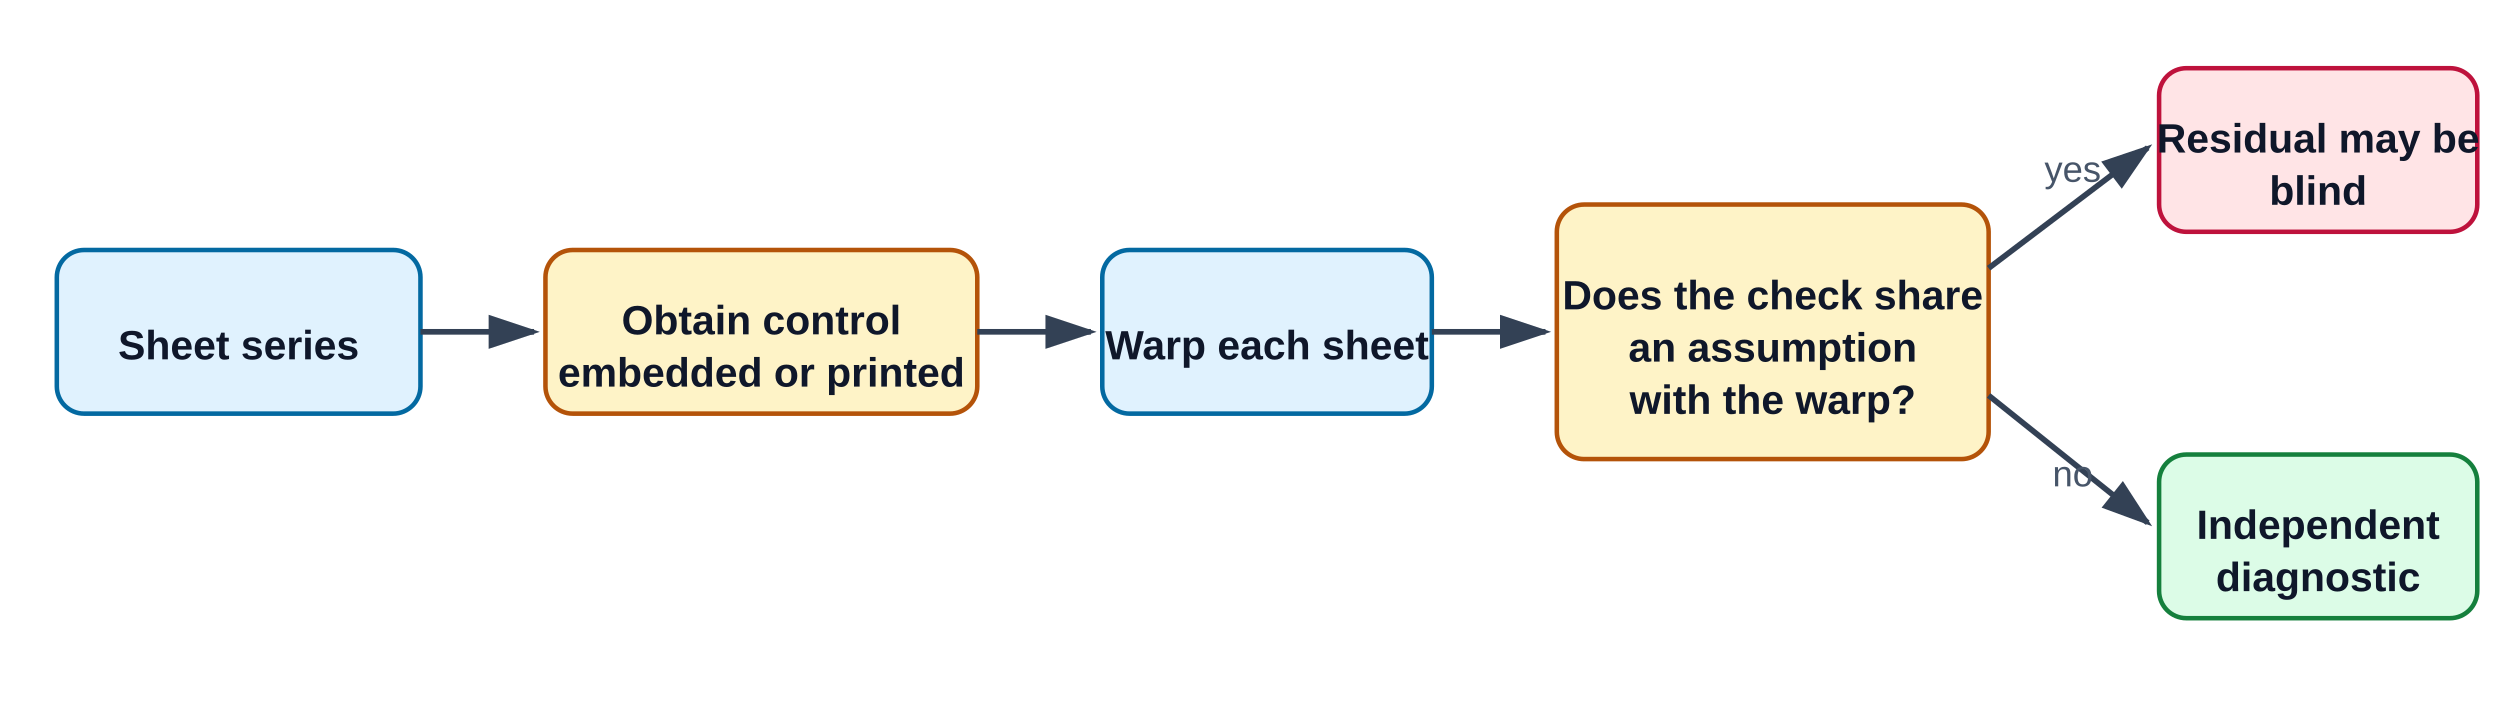
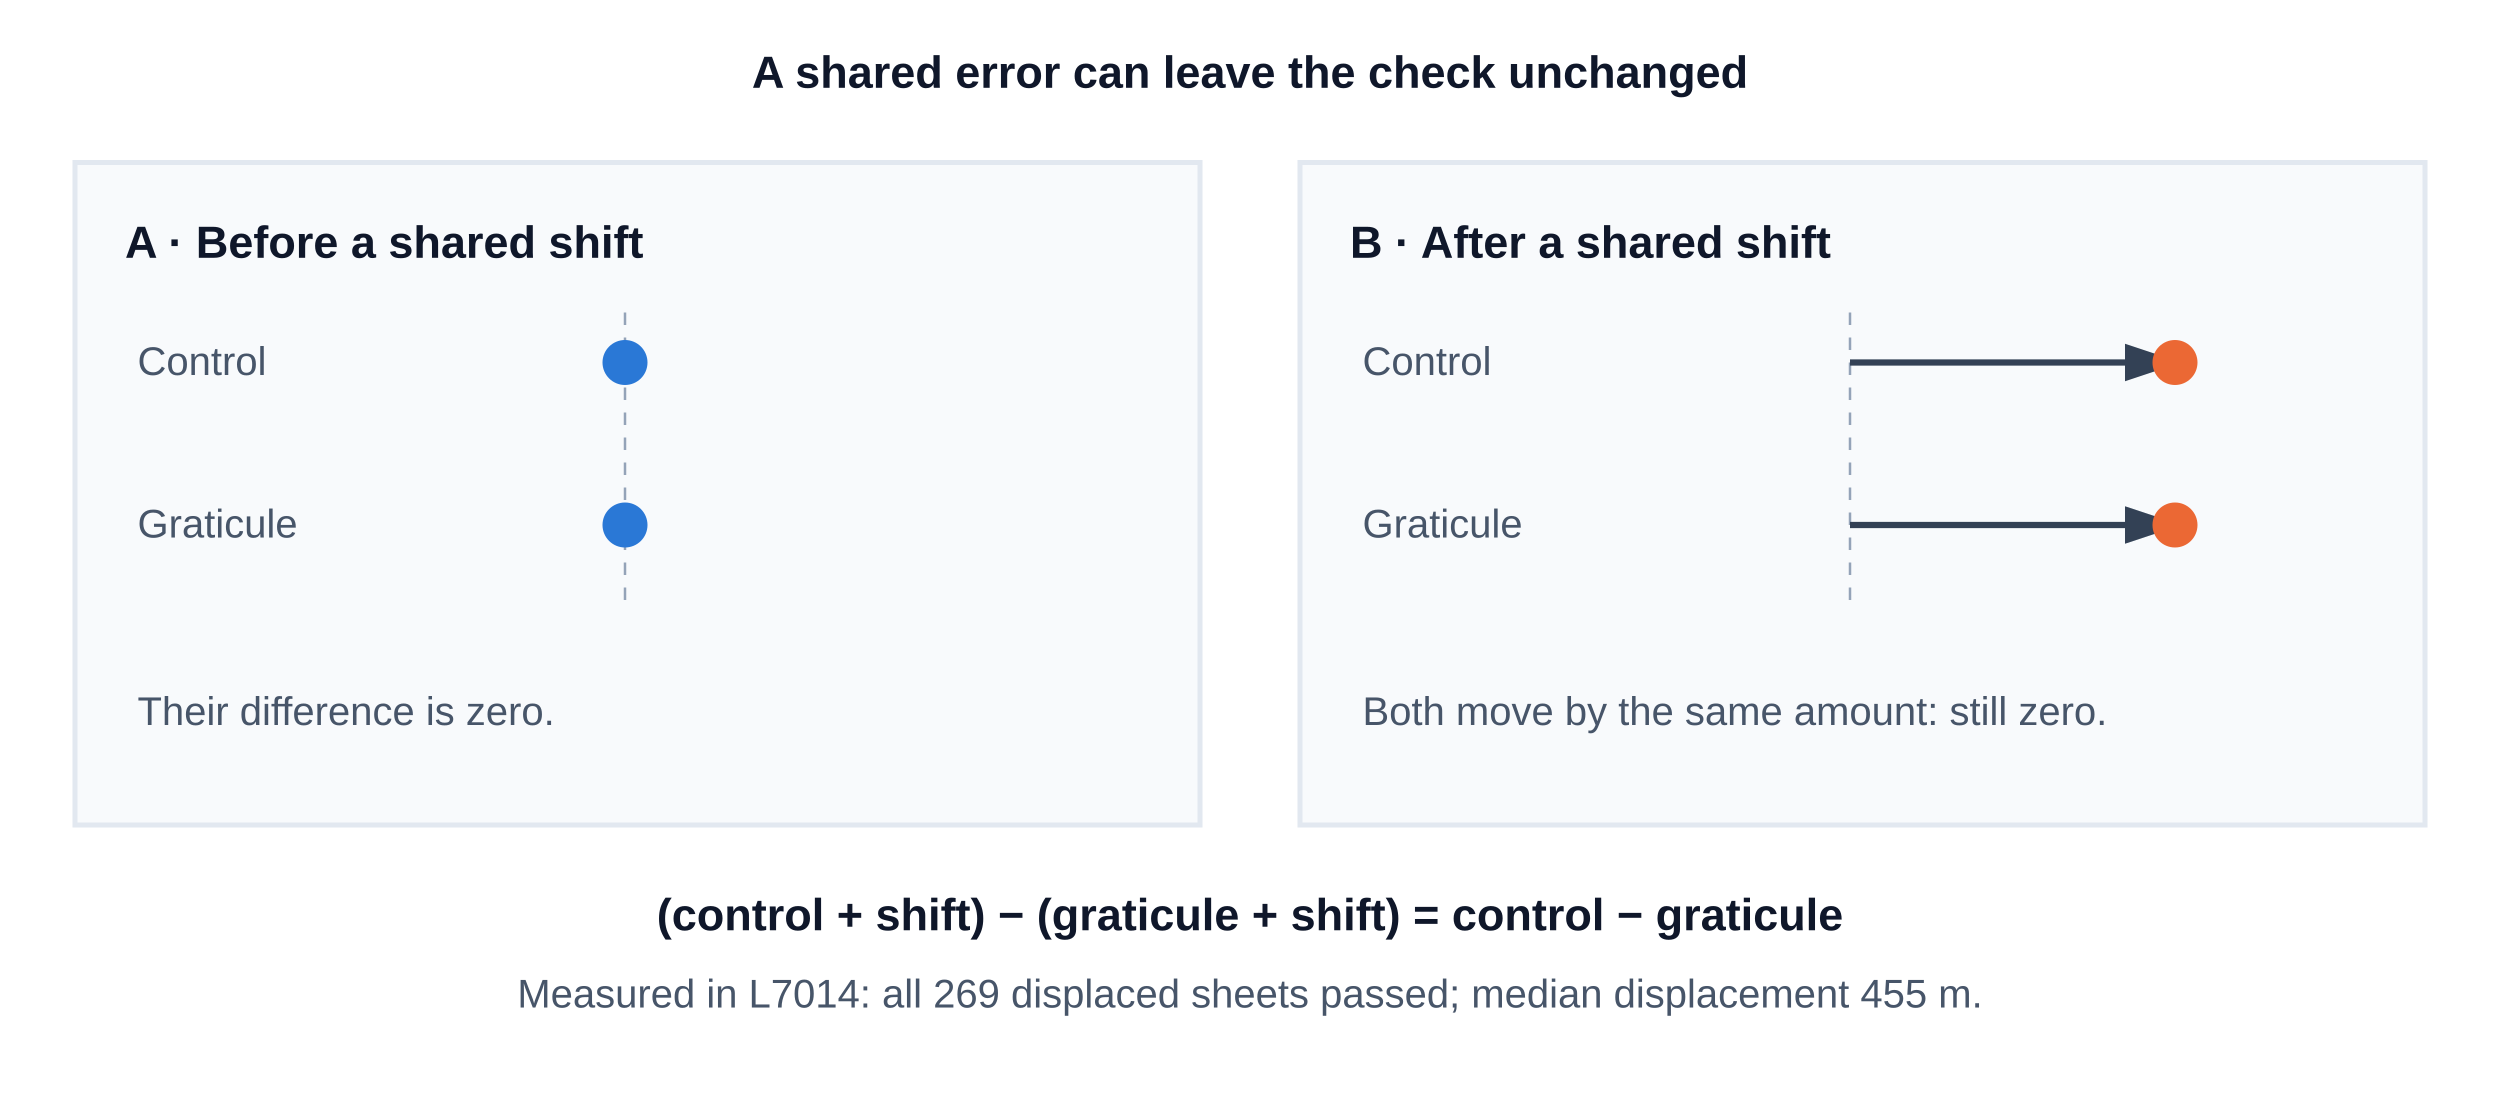
- <svg xmlns="http://www.w3.org/2000/svg" width="1100" height="310" viewBox="0 0 1100 310">
+ <svg xmlns="http://www.w3.org/2000/svg" width="1000" height="440" viewBox="0 0 1000 440">
  <defs>
    <marker id="arrow" markerWidth="10" markerHeight="10" refX="8" refY="3" orient="auto">
      <path d="M0,0 L0,6 L9,3 z" fill="#334155" />
    </marker>
    <style>.box{stroke-width:2}.blue{fill:#e0f2fe;stroke:#0369a1}.amber{fill:#fef3c7;stroke:#b45309}.green{fill:#dcfce7;stroke:#15803d}.rose{fill:#ffe4e6;stroke:#be123c}.label{font:600 18px Arial,sans-serif;fill:#0f172a;text-anchor:middle;dominant-baseline:middle}.small{font:16px Arial,sans-serif;fill:#475569;text-anchor:middle}.arrow{stroke:#334155;stroke-width:2.5;fill:none}.dashed{stroke-dasharray:7 6}</style>
  </defs>
-   <rect x="25" y="110" width="160" height="72" rx="12" class="box blue" />
-   <text x="105" y="153" class="label">Sheet series</text>
-   <path d="M 185 146 L 235 146" class="arrow" marker-end="url(#arrow)" />
-   <rect x="240" y="110" width="190" height="72" rx="12" class="box amber" />
-   <text x="335" y="142" class="label">Obtain control</text>
-   <text x="335" y="165" class="label">embedded or printed</text>
-   <path d="M 430 146 L 480 146" class="arrow" marker-end="url(#arrow)" />
-   <rect x="485" y="110" width="145" height="72" rx="12" class="box blue" />
-   <text x="557.5" y="153" class="label">Warp each sheet</text>
-   <path d="M 630 146 L 680 146" class="arrow" marker-end="url(#arrow)" />
-   <rect x="685" y="90" width="190" height="112" rx="12" class="box amber" />
-   <text x="780" y="131" class="label">Does the check share</text>
-   <text x="780" y="154" class="label">an assumption</text>
-   <text x="780" y="177" class="label">with the warp?</text>
-   <path d="M 875 118 L 945 65" class="arrow" marker-end="url(#arrow)" />
-   <path d="M 875 174 L 945 230" class="arrow" marker-end="url(#arrow)" />
-   <text x="912" y="80" class="small">yes</text>
-   <text x="912" y="214" class="small">no</text>
-   <rect x="950" y="30" width="140" height="72" rx="12" class="box rose" />
-   <text x="1020" y="62" class="label">Residual may be</text>
-   <text x="1020" y="85" class="label">blind</text>
-   <rect x="950" y="200" width="140" height="72" rx="12" class="box green" />
-   <text x="1020" y="232" class="label">Independent</text>
-   <text x="1020" y="255" class="label">diagnostic</text>
+   <text x="500" y="30" class="label">A shared error can leave the check unchanged</text>
+   <rect x="30" y="65" width="450" height="265" fill="#f8fafc" stroke="#e2e8f0" stroke-width="2" stroke-dasharray="" />
+   <text x="50" y="98" class="label" style="text-anchor:start">A · Before a shared shift</text>
+   <rect x="520" y="65" width="450" height="265" fill="#f8fafc" stroke="#e2e8f0" stroke-width="2" stroke-dasharray="" />
+   <text x="540" y="98" class="label" style="text-anchor:start">B · After a shared shift</text>
+   <text x="55" y="150" class="small" style="text-anchor:start">Control</text>
+   <text x="55" y="215" class="small" style="text-anchor:start">Graticule</text>
+   <text x="545" y="150" class="small" style="text-anchor:start">Control</text>
+   <text x="545" y="215" class="small" style="text-anchor:start">Graticule</text>
+   <path d="M 250 125 V 240 M 740 125 V 240" stroke="#94a3b8" stroke-dasharray="5 5" />
+   <circle cx="250" cy="145" r="9" fill="#2a78d6" />
+   <circle cx="250" cy="210" r="9" fill="#2a78d6" />
+   <path d="M 740 145 L 870 145" class="arrow" marker-end="url(#arrow)" />
+   <path d="M 740 210 L 870 210" class="arrow" marker-end="url(#arrow)" />
+   <circle cx="870" cy="145" r="9" fill="#eb6834" />
+   <circle cx="870" cy="210" r="9" fill="#eb6834" />
+   <text x="55" y="290" class="small" style="text-anchor:start">Their difference is zero.</text>
+   <text x="545" y="290" class="small" style="text-anchor:start">Both move by the same amount: still zero.</text>
+   <text x="500" y="367" class="label">(control + shift) − (graticule + shift) = control − graticule</text>
+   <text x="500" y="403" class="small">Measured in L7014: all 269 displaced sheets passed; median displacement 455 m.</text>
</svg>
